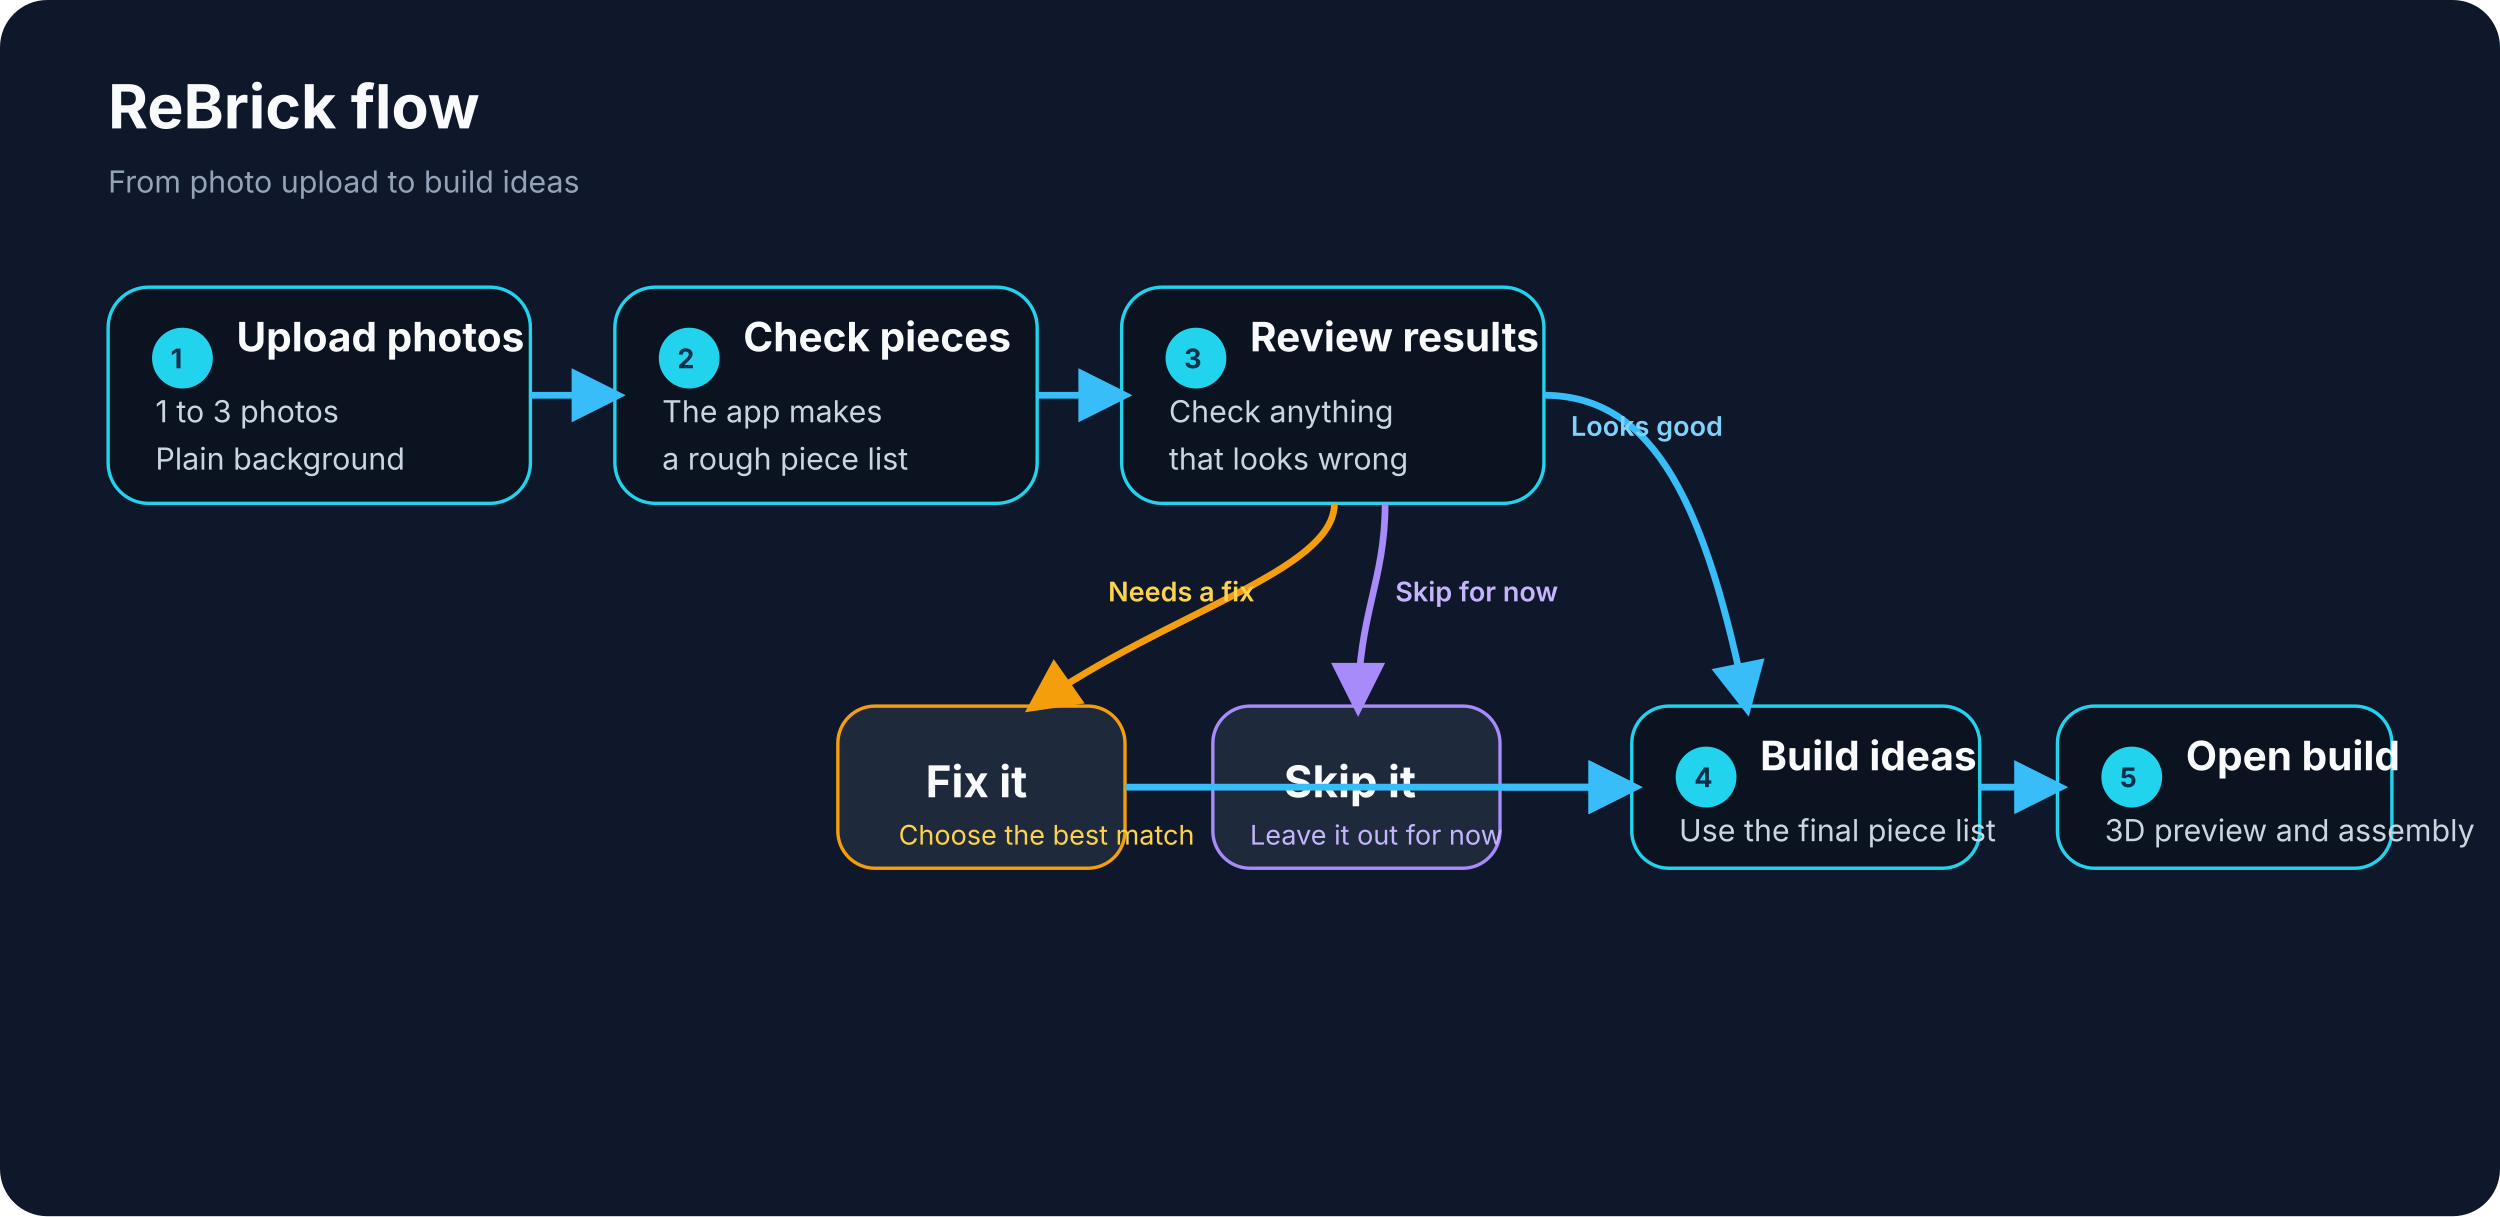
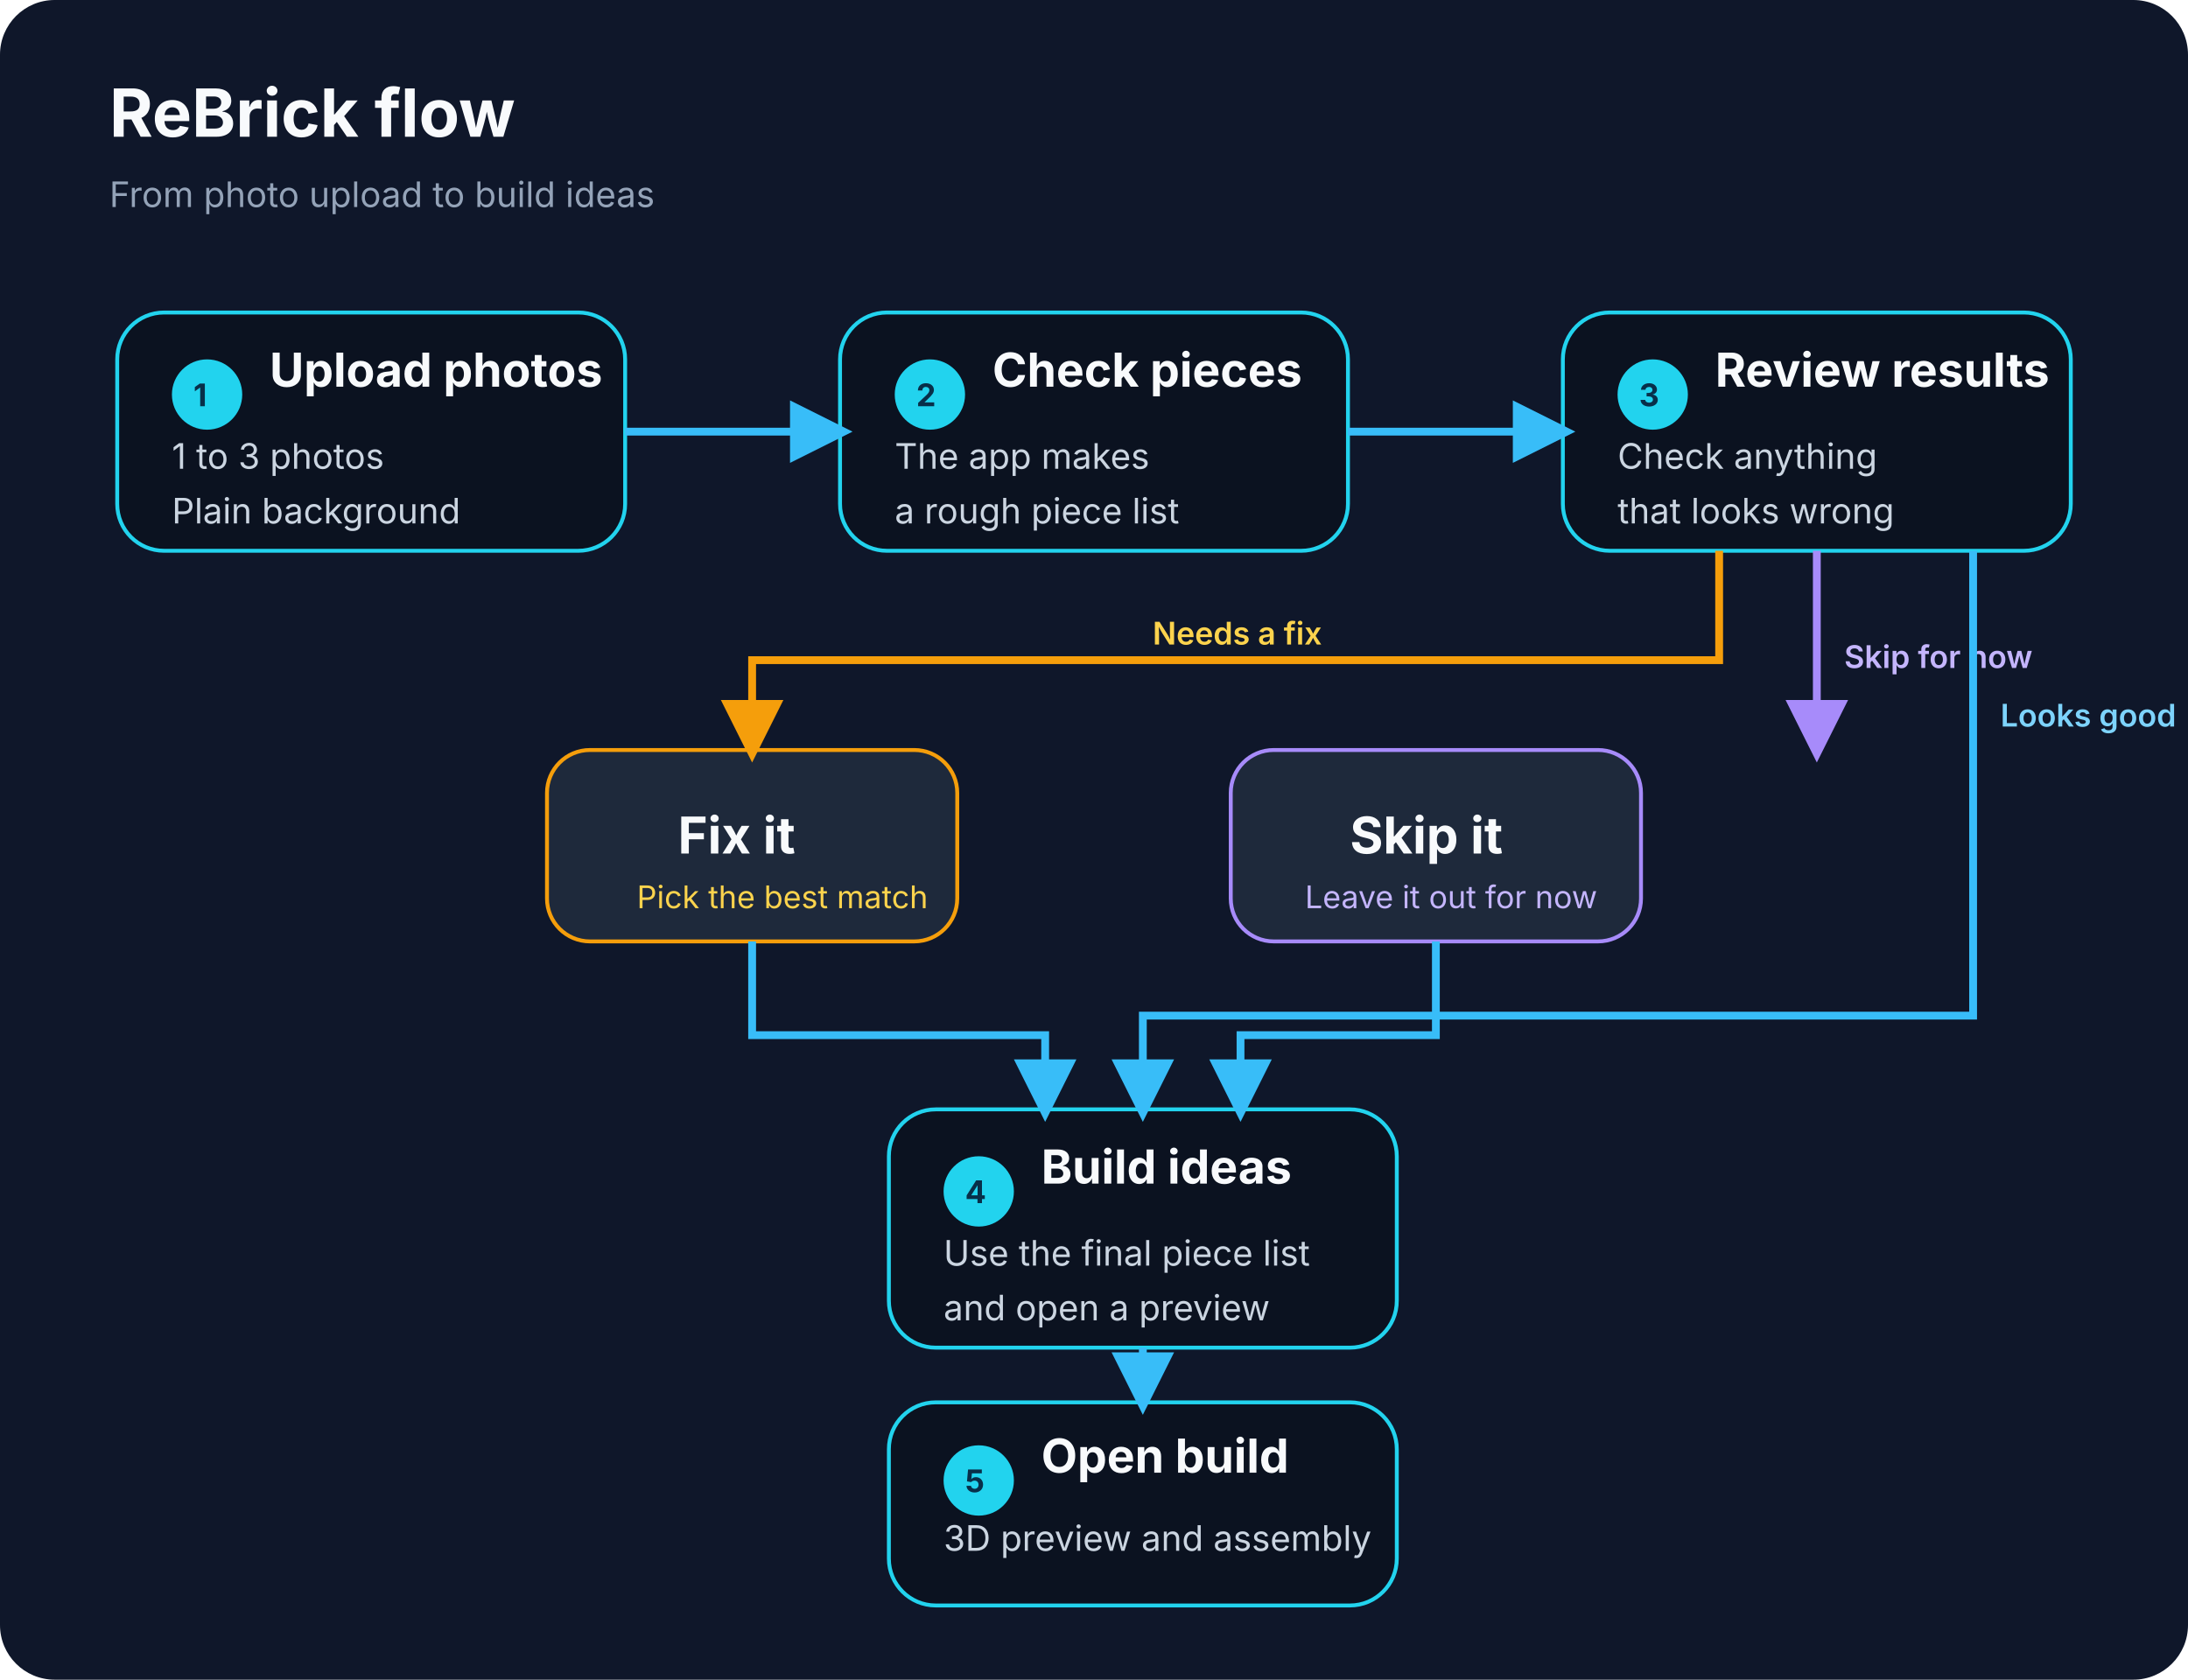
- <svg xmlns="http://www.w3.org/2000/svg" width="1480" height="720" viewBox="0 0 1480 720" fill="none">
-   <rect width="1480" height="720" rx="28" fill="#0F172A" />
-   <text x="64" y="76" fill="#F8FAFC" font-family="Inter, Arial, sans-serif" font-size="36" font-weight="700">ReBrick flow</text>
-   <text x="64" y="114" fill="#94A3B8" font-family="Inter, Arial, sans-serif" font-size="18">From photo upload to build ideas</text>
+ <svg xmlns="http://www.w3.org/2000/svg" width="1120" height="860" viewBox="0 0 1120 860" fill="none">
+   <rect width="1120" height="860" rx="28" fill="#0F172A" />
  <defs>
    <marker id="arrowBlue" viewBox="0 0 10 10" refX="8" refY="5" markerWidth="8" markerHeight="8" orient="auto-start-reverse">
      <path d="M 0 0 L 10 5 L 0 10 z" fill="#38BDF8" />
    </marker>
    <marker id="arrowAmber" viewBox="0 0 10 10" refX="8" refY="5" markerWidth="8" markerHeight="8" orient="auto-start-reverse">
      <path d="M 0 0 L 10 5 L 0 10 z" fill="#F59E0B" />
    </marker>
    <marker id="arrowPurple" viewBox="0 0 10 10" refX="8" refY="5" markerWidth="8" markerHeight="8" orient="auto-start-reverse">
      <path d="M 0 0 L 10 5 L 0 10 z" fill="#A78BFA" />
    </marker>
  </defs>
-   <rect x="64" y="170" width="250" height="128" rx="24" fill="#0B1220" stroke="#22D3EE" stroke-width="2" />
-   <circle cx="108" cy="212" r="18" fill="#22D3EE" />
-   <text x="101" y="218" fill="#082F49" font-family="Inter, Arial, sans-serif" font-size="16" font-weight="700">1</text>
-   <text x="140" y="208" fill="#F8FAFC" font-family="Inter, Arial, sans-serif" font-size="24" font-weight="700">Upload photos</text>
-   <text x="92" y="250" fill="#CBD5E1" font-family="Inter, Arial, sans-serif" font-size="18">1 to 3 photos</text>
-   <text x="92" y="278" fill="#CBD5E1" font-family="Inter, Arial, sans-serif" font-size="18">Plain background</text>
-   <rect x="364" y="170" width="250" height="128" rx="24" fill="#0B1220" stroke="#22D3EE" stroke-width="2" />
-   <circle cx="408" cy="212" r="18" fill="#22D3EE" />
-   <text x="401" y="218" fill="#082F49" font-family="Inter, Arial, sans-serif" font-size="16" font-weight="700">2</text>
-   <text x="440" y="208" fill="#F8FAFC" font-family="Inter, Arial, sans-serif" font-size="24" font-weight="700">Check pieces</text>
-   <text x="392" y="250" fill="#CBD5E1" font-family="Inter, Arial, sans-serif" font-size="18">The app makes</text>
-   <text x="392" y="278" fill="#CBD5E1" font-family="Inter, Arial, sans-serif" font-size="18">a rough piece list</text>
-   <rect x="664" y="170" width="250" height="128" rx="24" fill="#0B1220" stroke="#22D3EE" stroke-width="2" />
-   <circle cx="708" cy="212" r="18" fill="#22D3EE" />
-   <text x="701" y="218" fill="#082F49" font-family="Inter, Arial, sans-serif" font-size="16" font-weight="700">3</text>
-   <text x="740" y="208" fill="#F8FAFC" font-family="Inter, Arial, sans-serif" font-size="24" font-weight="700">Review results</text>
-   <text x="692" y="250" fill="#CBD5E1" font-family="Inter, Arial, sans-serif" font-size="18">Check anything</text>
-   <text x="692" y="278" fill="#CBD5E1" font-family="Inter, Arial, sans-serif" font-size="18">that looks wrong</text>
-   <rect x="496" y="418" width="170" height="96" rx="22" fill="#1E293B" stroke="#F59E0B" stroke-width="2" />
-   <text x="548" y="472" fill="#F8FAFC" font-family="Inter, Arial, sans-serif" font-size="26" font-weight="700">Fix it</text>
-   <text x="532" y="500" fill="#FCD34D" font-family="Inter, Arial, sans-serif" font-size="16">Choose the best match</text>
-   <rect x="718" y="418" width="170" height="96" rx="22" fill="#1E293B" stroke="#A78BFA" stroke-width="2" />
-   <text x="760" y="472" fill="#F8FAFC" font-family="Inter, Arial, sans-serif" font-size="26" font-weight="700">Skip it</text>
-   <text x="740" y="500" fill="#C4B5FD" font-family="Inter, Arial, sans-serif" font-size="16">Leave it out for now</text>
-   <rect x="966" y="418" width="206" height="96" rx="22" fill="#0B1220" stroke="#22D3EE" stroke-width="2" />
-   <circle cx="1010" cy="460" r="18" fill="#22D3EE" />
-   <text x="1003" y="466" fill="#082F49" font-family="Inter, Arial, sans-serif" font-size="16" font-weight="700">4</text>
-   <text x="1042" y="456" fill="#F8FAFC" font-family="Inter, Arial, sans-serif" font-size="24" font-weight="700">Build ideas</text>
-   <text x="994" y="498" fill="#CBD5E1" font-family="Inter, Arial, sans-serif" font-size="18">Use the final piece list</text>
-   <rect x="1218" y="418" width="198" height="96" rx="22" fill="#0B1220" stroke="#22D3EE" stroke-width="2" />
-   <circle cx="1262" cy="460" r="18" fill="#22D3EE" />
-   <text x="1255" y="466" fill="#082F49" font-family="Inter, Arial, sans-serif" font-size="16" font-weight="700">5</text>
-   <text x="1294" y="456" fill="#F8FAFC" font-family="Inter, Arial, sans-serif" font-size="24" font-weight="700">Open build</text>
-   <text x="1246" y="498" fill="#CBD5E1" font-family="Inter, Arial, sans-serif" font-size="18">3D preview and assembly</text>
-   <path d="M314 234 H364" stroke="#38BDF8" stroke-width="4" marker-end="url(#arrowBlue)" />
-   <path d="M614 234 H664" stroke="#38BDF8" stroke-width="4" marker-end="url(#arrowBlue)" />
-   <path d="M1172 466 H1218" stroke="#38BDF8" stroke-width="4" marker-end="url(#arrowBlue)" />
-   <path d="M914 234 C980 234 1010 300 1034 418" stroke="#38BDF8" stroke-width="4" marker-end="url(#arrowBlue)" />
-   <text x="930" y="258" fill="#7DD3FC" font-family="Inter, Arial, sans-serif" font-size="16" font-weight="600">Looks good</text>
-   <path d="M790 298 C790 338 692 362 612 418" stroke="#F59E0B" stroke-width="4" marker-end="url(#arrowAmber)" />
-   <text x="656" y="356" fill="#FCD34D" font-family="Inter, Arial, sans-serif" font-size="16" font-weight="600">Needs a fix</text>
-   <path d="M820 298 C820 344 804 364 804 418" stroke="#A78BFA" stroke-width="4" marker-end="url(#arrowPurple)" />
-   <text x="826" y="356" fill="#C4B5FD" font-family="Inter, Arial, sans-serif" font-size="16" font-weight="600">Skip for now</text>
-   <path d="M666 466 H966" stroke="#38BDF8" stroke-width="4" marker-end="url(#arrowBlue)" />
-   <path d="M888 466 H966" stroke="#38BDF8" stroke-width="4" marker-end="url(#arrowBlue)" />
+   <text x="56" y="70" fill="#F8FAFC" font-family="Inter, Arial, sans-serif" font-size="34" font-weight="700">ReBrick flow</text>
+   <text x="56" y="106" fill="#94A3B8" font-family="Inter, Arial, sans-serif" font-size="18">From photo upload to build ideas</text>
+   <rect x="60" y="160" width="260" height="122" rx="24" fill="#0B1220" stroke="#22D3EE" stroke-width="2" />
+   <circle cx="106" cy="202" r="18" fill="#22D3EE" />
+   <text x="99" y="208" fill="#082F49" font-family="Inter, Arial, sans-serif" font-size="16" font-weight="700">1</text>
+   <text x="138" y="198" fill="#F8FAFC" font-family="Inter, Arial, sans-serif" font-size="24" font-weight="700">Upload photos</text>
+   <text x="88" y="240" fill="#CBD5E1" font-family="Inter, Arial, sans-serif" font-size="18">1 to 3 photos</text>
+   <text x="88" y="268" fill="#CBD5E1" font-family="Inter, Arial, sans-serif" font-size="18">Plain background</text>
+   <rect x="430" y="160" width="260" height="122" rx="24" fill="#0B1220" stroke="#22D3EE" stroke-width="2" />
+   <circle cx="476" cy="202" r="18" fill="#22D3EE" />
+   <text x="469" y="208" fill="#082F49" font-family="Inter, Arial, sans-serif" font-size="16" font-weight="700">2</text>
+   <text x="508" y="198" fill="#F8FAFC" font-family="Inter, Arial, sans-serif" font-size="24" font-weight="700">Check pieces</text>
+   <text x="458" y="240" fill="#CBD5E1" font-family="Inter, Arial, sans-serif" font-size="18">The app makes</text>
+   <text x="458" y="268" fill="#CBD5E1" font-family="Inter, Arial, sans-serif" font-size="18">a rough piece list</text>
+   <rect x="800" y="160" width="260" height="122" rx="24" fill="#0B1220" stroke="#22D3EE" stroke-width="2" />
+   <circle cx="846" cy="202" r="18" fill="#22D3EE" />
+   <text x="839" y="208" fill="#082F49" font-family="Inter, Arial, sans-serif" font-size="16" font-weight="700">3</text>
+   <text x="878" y="198" fill="#F8FAFC" font-family="Inter, Arial, sans-serif" font-size="24" font-weight="700">Review results</text>
+   <text x="828" y="240" fill="#CBD5E1" font-family="Inter, Arial, sans-serif" font-size="18">Check anything</text>
+   <text x="828" y="268" fill="#CBD5E1" font-family="Inter, Arial, sans-serif" font-size="18">that looks wrong</text>
+   <rect x="280" y="384" width="210" height="98" rx="22" fill="#1E293B" stroke="#F59E0B" stroke-width="2" />
+   <text x="347" y="437" fill="#F8FAFC" font-family="Inter, Arial, sans-serif" font-size="26" font-weight="700">Fix it</text>
+   <text x="326" y="465" fill="#FCD34D" font-family="Inter, Arial, sans-serif" font-size="16">Pick the best match</text>
+   <rect x="630" y="384" width="210" height="98" rx="22" fill="#1E293B" stroke="#A78BFA" stroke-width="2" />
+   <text x="691" y="437" fill="#F8FAFC" font-family="Inter, Arial, sans-serif" font-size="26" font-weight="700">Skip it</text>
+   <text x="668" y="465" fill="#C4B5FD" font-family="Inter, Arial, sans-serif" font-size="16">Leave it out for now</text>
+   <rect x="455" y="568" width="260" height="122" rx="24" fill="#0B1220" stroke="#22D3EE" stroke-width="2" />
+   <circle cx="501" cy="610" r="18" fill="#22D3EE" />
+   <text x="494" y="616" fill="#082F49" font-family="Inter, Arial, sans-serif" font-size="16" font-weight="700">4</text>
+   <text x="533" y="606" fill="#F8FAFC" font-family="Inter, Arial, sans-serif" font-size="24" font-weight="700">Build ideas</text>
+   <text x="483" y="648" fill="#CBD5E1" font-family="Inter, Arial, sans-serif" font-size="18">Use the final piece list</text>
+   <text x="483" y="676" fill="#CBD5E1" font-family="Inter, Arial, sans-serif" font-size="18">and open a preview</text>
+   <rect x="455" y="718" width="260" height="104" rx="24" fill="#0B1220" stroke="#22D3EE" stroke-width="2" />
+   <circle cx="501" cy="758" r="18" fill="#22D3EE" />
+   <text x="494" y="764" fill="#082F49" font-family="Inter, Arial, sans-serif" font-size="16" font-weight="700">5</text>
+   <text x="533" y="754" fill="#F8FAFC" font-family="Inter, Arial, sans-serif" font-size="24" font-weight="700">Open build</text>
+   <text x="483" y="794" fill="#CBD5E1" font-family="Inter, Arial, sans-serif" font-size="18">3D preview and assembly</text>
+   <path d="M320 221 H430" stroke="#38BDF8" stroke-width="4" marker-end="url(#arrowBlue)" />
+   <path d="M690 221 H800" stroke="#38BDF8" stroke-width="4" marker-end="url(#arrowBlue)" />
+   <path d="M880 282 V338 H385 V384" stroke="#F59E0B" stroke-width="4" marker-end="url(#arrowAmber)" />
+   <text x="590" y="330" fill="#FCD34D" font-family="Inter, Arial, sans-serif" font-size="16" font-weight="600">Needs a fix</text>
+   <path d="M930 282 V384" stroke="#A78BFA" stroke-width="4" marker-end="url(#arrowPurple)" />
+   <text x="944" y="342" fill="#C4B5FD" font-family="Inter, Arial, sans-serif" font-size="16" font-weight="600">Skip for now</text>
+   <path d="M1010 282 V520 H585 V568" stroke="#38BDF8" stroke-width="4" marker-end="url(#arrowBlue)" />
+   <text x="1024" y="372" fill="#7DD3FC" font-family="Inter, Arial, sans-serif" font-size="16" font-weight="600">Looks good</text>
+   <path d="M385 482 V530 H535 V568" stroke="#38BDF8" stroke-width="4" marker-end="url(#arrowBlue)" />
+   <path d="M735 482 V530 H635 V568" stroke="#38BDF8" stroke-width="4" marker-end="url(#arrowBlue)" />
+   <path d="M585 690 V718" stroke="#38BDF8" stroke-width="4" marker-end="url(#arrowBlue)" />
</svg>
